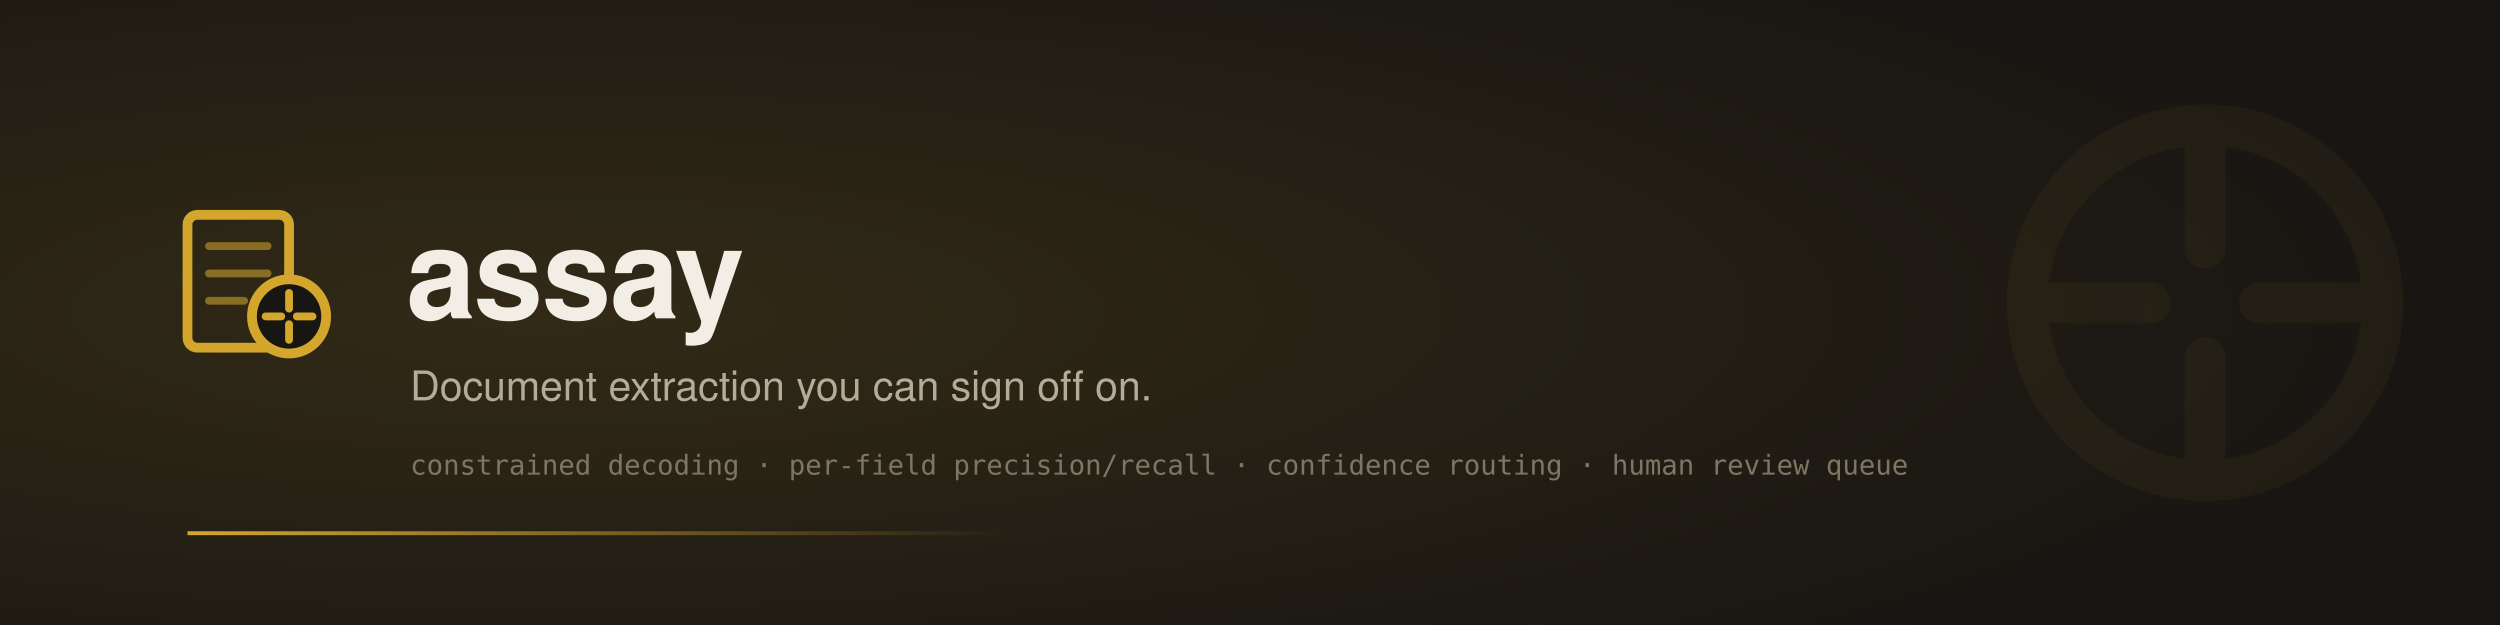
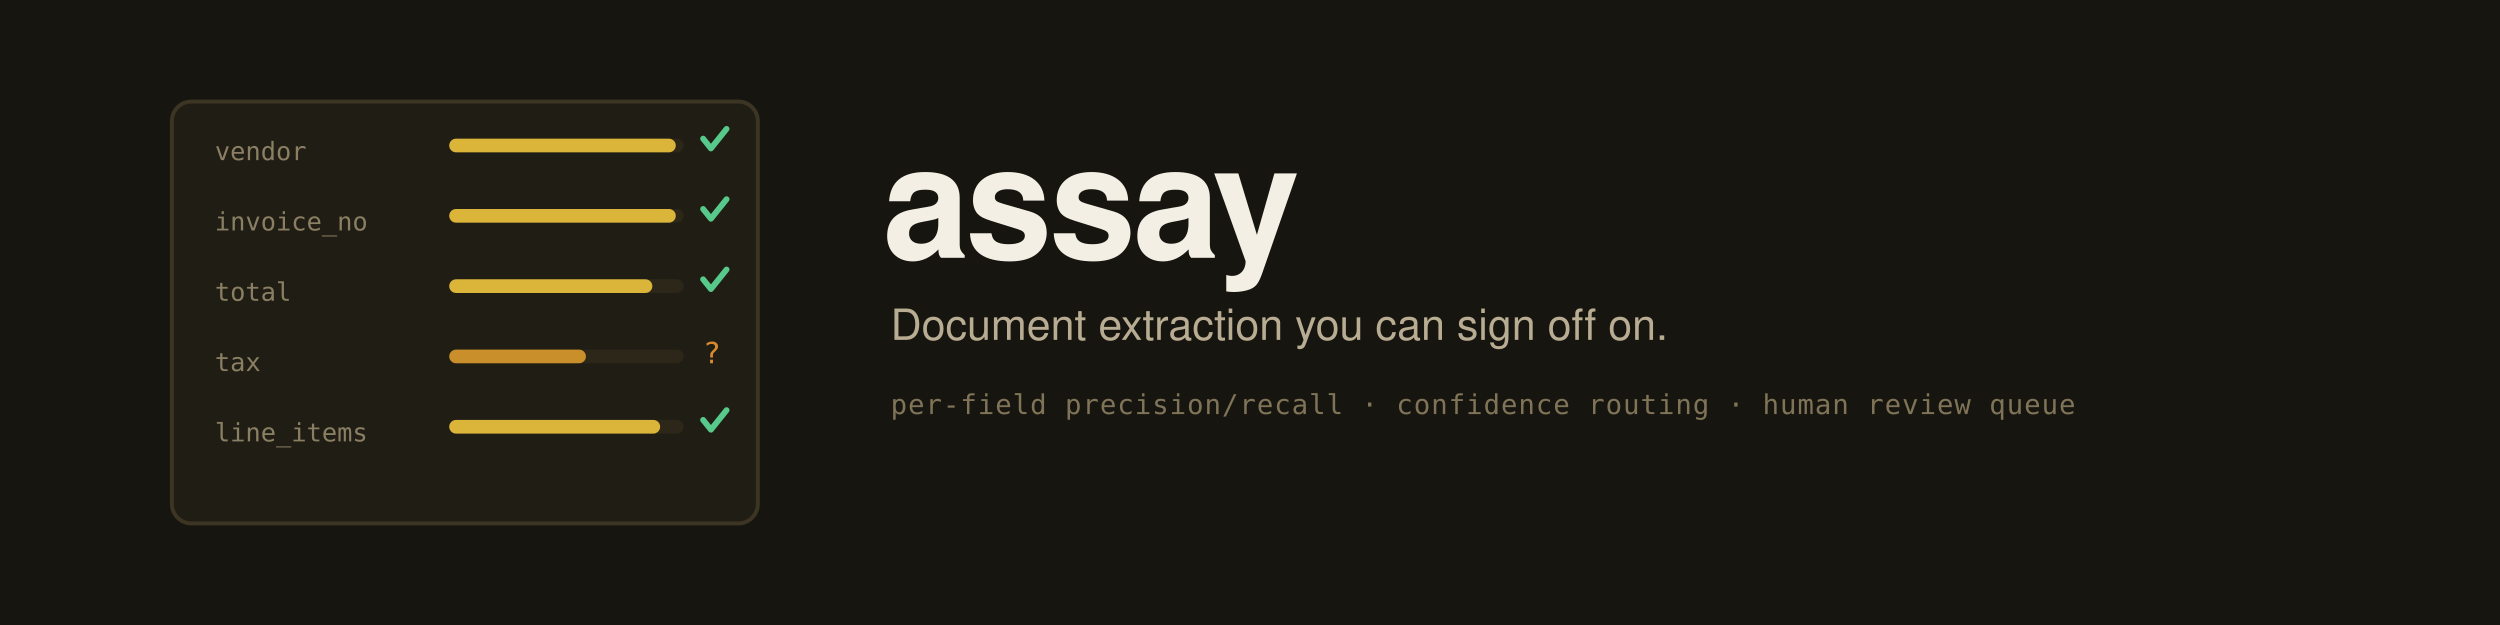
- <svg xmlns="http://www.w3.org/2000/svg" width="1280" height="320" viewBox="0 0 1280 320" role="img" aria-label="Assay - document extraction you can sign off on">
-   <defs>
-     <radialGradient id="glow-as" cx="0.22" cy="0.5" r="0.75">
-       <stop offset="0" stop-color="#d4a72c" stop-opacity="0.14" />
-       <stop offset="1" stop-color="#d4a72c" stop-opacity="0" />
-     </radialGradient>
-     <linearGradient id="edge-as" x1="0" y1="0" x2="1" y2="0">
-       <stop offset="0" stop-color="#d4a72c" />
-       <stop offset="1" stop-color="#d4a72c" stop-opacity="0" />
-     </linearGradient>
-   </defs>
-   <rect width="1280" height="320" fill="#181613" />
-   <rect width="1280" height="320" fill="url(#glow-as)" />
-   <g transform="translate(1010,36) scale(3.5)" opacity="0.05">
-     <circle cx="34" cy="34" r="26" fill="none" stroke="#d4a72c" stroke-width="6" />
-     <path d="M34 12 v14 M34 42 v14 M12 34 h14 M42 34 h14" stroke="#d4a72c" stroke-width="6" stroke-linecap="round" />
+ <svg xmlns="http://www.w3.org/2000/svg" width="1280" height="320" viewBox="0 0 1280 320" role="img" aria-label="assay - document extraction you can sign off on">
+   <rect width="1280" height="320" fill="#17150f" />
+   <g transform="translate(88,52)" font-family="ui-monospace,'SF Mono',Menlo,Consolas,monospace">
+     <rect x="0" y="0" width="300" height="216" rx="10" fill="#201d14" stroke="#3d3524" stroke-width="2" />
+     <g transform="translate(22,30)">
+       <text x="0" y="0" font-size="13" fill="#8a7f63">vendor</text>
+       <rect x="120" y="-11" width="120" height="7" rx="3.5" fill="#2c2718" />
+       <rect x="120" y="-11" width="116" height="7" rx="3.5" fill="#dbb43a" />
+       <path d="M250 -11 l4 5 8 -10" fill="none" stroke="#57c98a" stroke-width="3" stroke-linecap="round" stroke-linejoin="round" />
+     </g>
+     <g transform="translate(22,66)">
+       <text x="0" y="0" font-size="13" fill="#8a7f63">invoice_no</text>
+       <rect x="120" y="-11" width="120" height="7" rx="3.5" fill="#2c2718" />
+       <rect x="120" y="-11" width="116" height="7" rx="3.5" fill="#dbb43a" />
+       <path d="M250 -11 l4 5 8 -10" fill="none" stroke="#57c98a" stroke-width="3" stroke-linecap="round" stroke-linejoin="round" />
+     </g>
+     <g transform="translate(22,102)">
+       <text x="0" y="0" font-size="13" fill="#8a7f63">total</text>
+       <rect x="120" y="-11" width="120" height="7" rx="3.5" fill="#2c2718" />
+       <rect x="120" y="-11" width="104" height="7" rx="3.5" fill="#dbb43a" />
+       <path d="M250 -11 l4 5 8 -10" fill="none" stroke="#57c98a" stroke-width="3" stroke-linecap="round" stroke-linejoin="round" />
+     </g>
+     <g transform="translate(22,138)">
+       <text x="0" y="0" font-size="13" fill="#8a7f63">tax</text>
+       <rect x="120" y="-11" width="120" height="7" rx="3.5" fill="#2c2718" />
+       <rect x="120" y="-11" width="70" height="7" rx="3.5" fill="#c98f2a" />
+       <text x="250" y="-4" font-size="15" fill="#d98a2b">?</text>
+     </g>
+     <g transform="translate(22,174)">
+       <text x="0" y="0" font-size="13" fill="#8a7f63">line_items</text>
+       <rect x="120" y="-11" width="120" height="7" rx="3.5" fill="#2c2718" />
+       <rect x="120" y="-11" width="108" height="7" rx="3.5" fill="#dbb43a" />
+       <path d="M250 -11 l4 5 8 -10" fill="none" stroke="#57c98a" stroke-width="3" stroke-linecap="round" stroke-linejoin="round" />
+     </g>
  </g>
-   <g transform="translate(96,110)">
-     <rect x="0" y="0" width="52" height="68" rx="5" fill="none" stroke="#d4a72c" stroke-width="5" />
-     <path d="M11 16 h30 M11 30 h30 M11 44 h18" stroke="#d4a72c" stroke-width="4" stroke-linecap="round" opacity="0.55" />
-     <circle cx="52" cy="52" r="19" fill="#181613" stroke="#d4a72c" stroke-width="5" />
-     <path d="M52 40 v8 M52 56 v8 M40 52 h8 M56 52 h8" stroke="#d4a72c" stroke-width="4" stroke-linecap="round" />
+   <g transform="translate(452,0)">
+     <text x="0" y="132" font-family="-apple-system,'Segoe UI',Helvetica,Arial,sans-serif" font-size="80" font-weight="800" letter-spacing="-2" fill="#f3efe4">assay</text>
+     <text x="4" y="174" font-family="-apple-system,'Segoe UI',Helvetica,Arial,sans-serif" font-size="22" fill="#b8ac93">Document extraction you can sign off on.</text>
+     <text x="4" y="212" font-family="ui-monospace,'SF Mono',Menlo,Consolas,monospace" font-size="14" fill="#807458" letter-spacing="0.5">per-field precision/recall · confidence routing · human review queue</text>
  </g>
-   <text x="208" y="163" font-family="-apple-system,'Segoe UI',Helvetica,Arial,sans-serif" font-size="64" font-weight="700" letter-spacing="-1" fill="#f2eee5">assay</text>
-   <text x="210" y="205" font-family="-apple-system,'Segoe UI',Helvetica,Arial,sans-serif" font-size="21" fill="#b5ab97">Document extraction you can sign off on.</text>
-   <text x="210" y="243" font-family="ui-monospace,'SF Mono',Menlo,Consolas,monospace" font-size="14" fill="#7e7663">constrained decoding · per-field precision/recall · confidence routing · human review queue</text>
-   <rect x="96" y="272" width="420" height="2" fill="url(#edge-as)" />
</svg>
